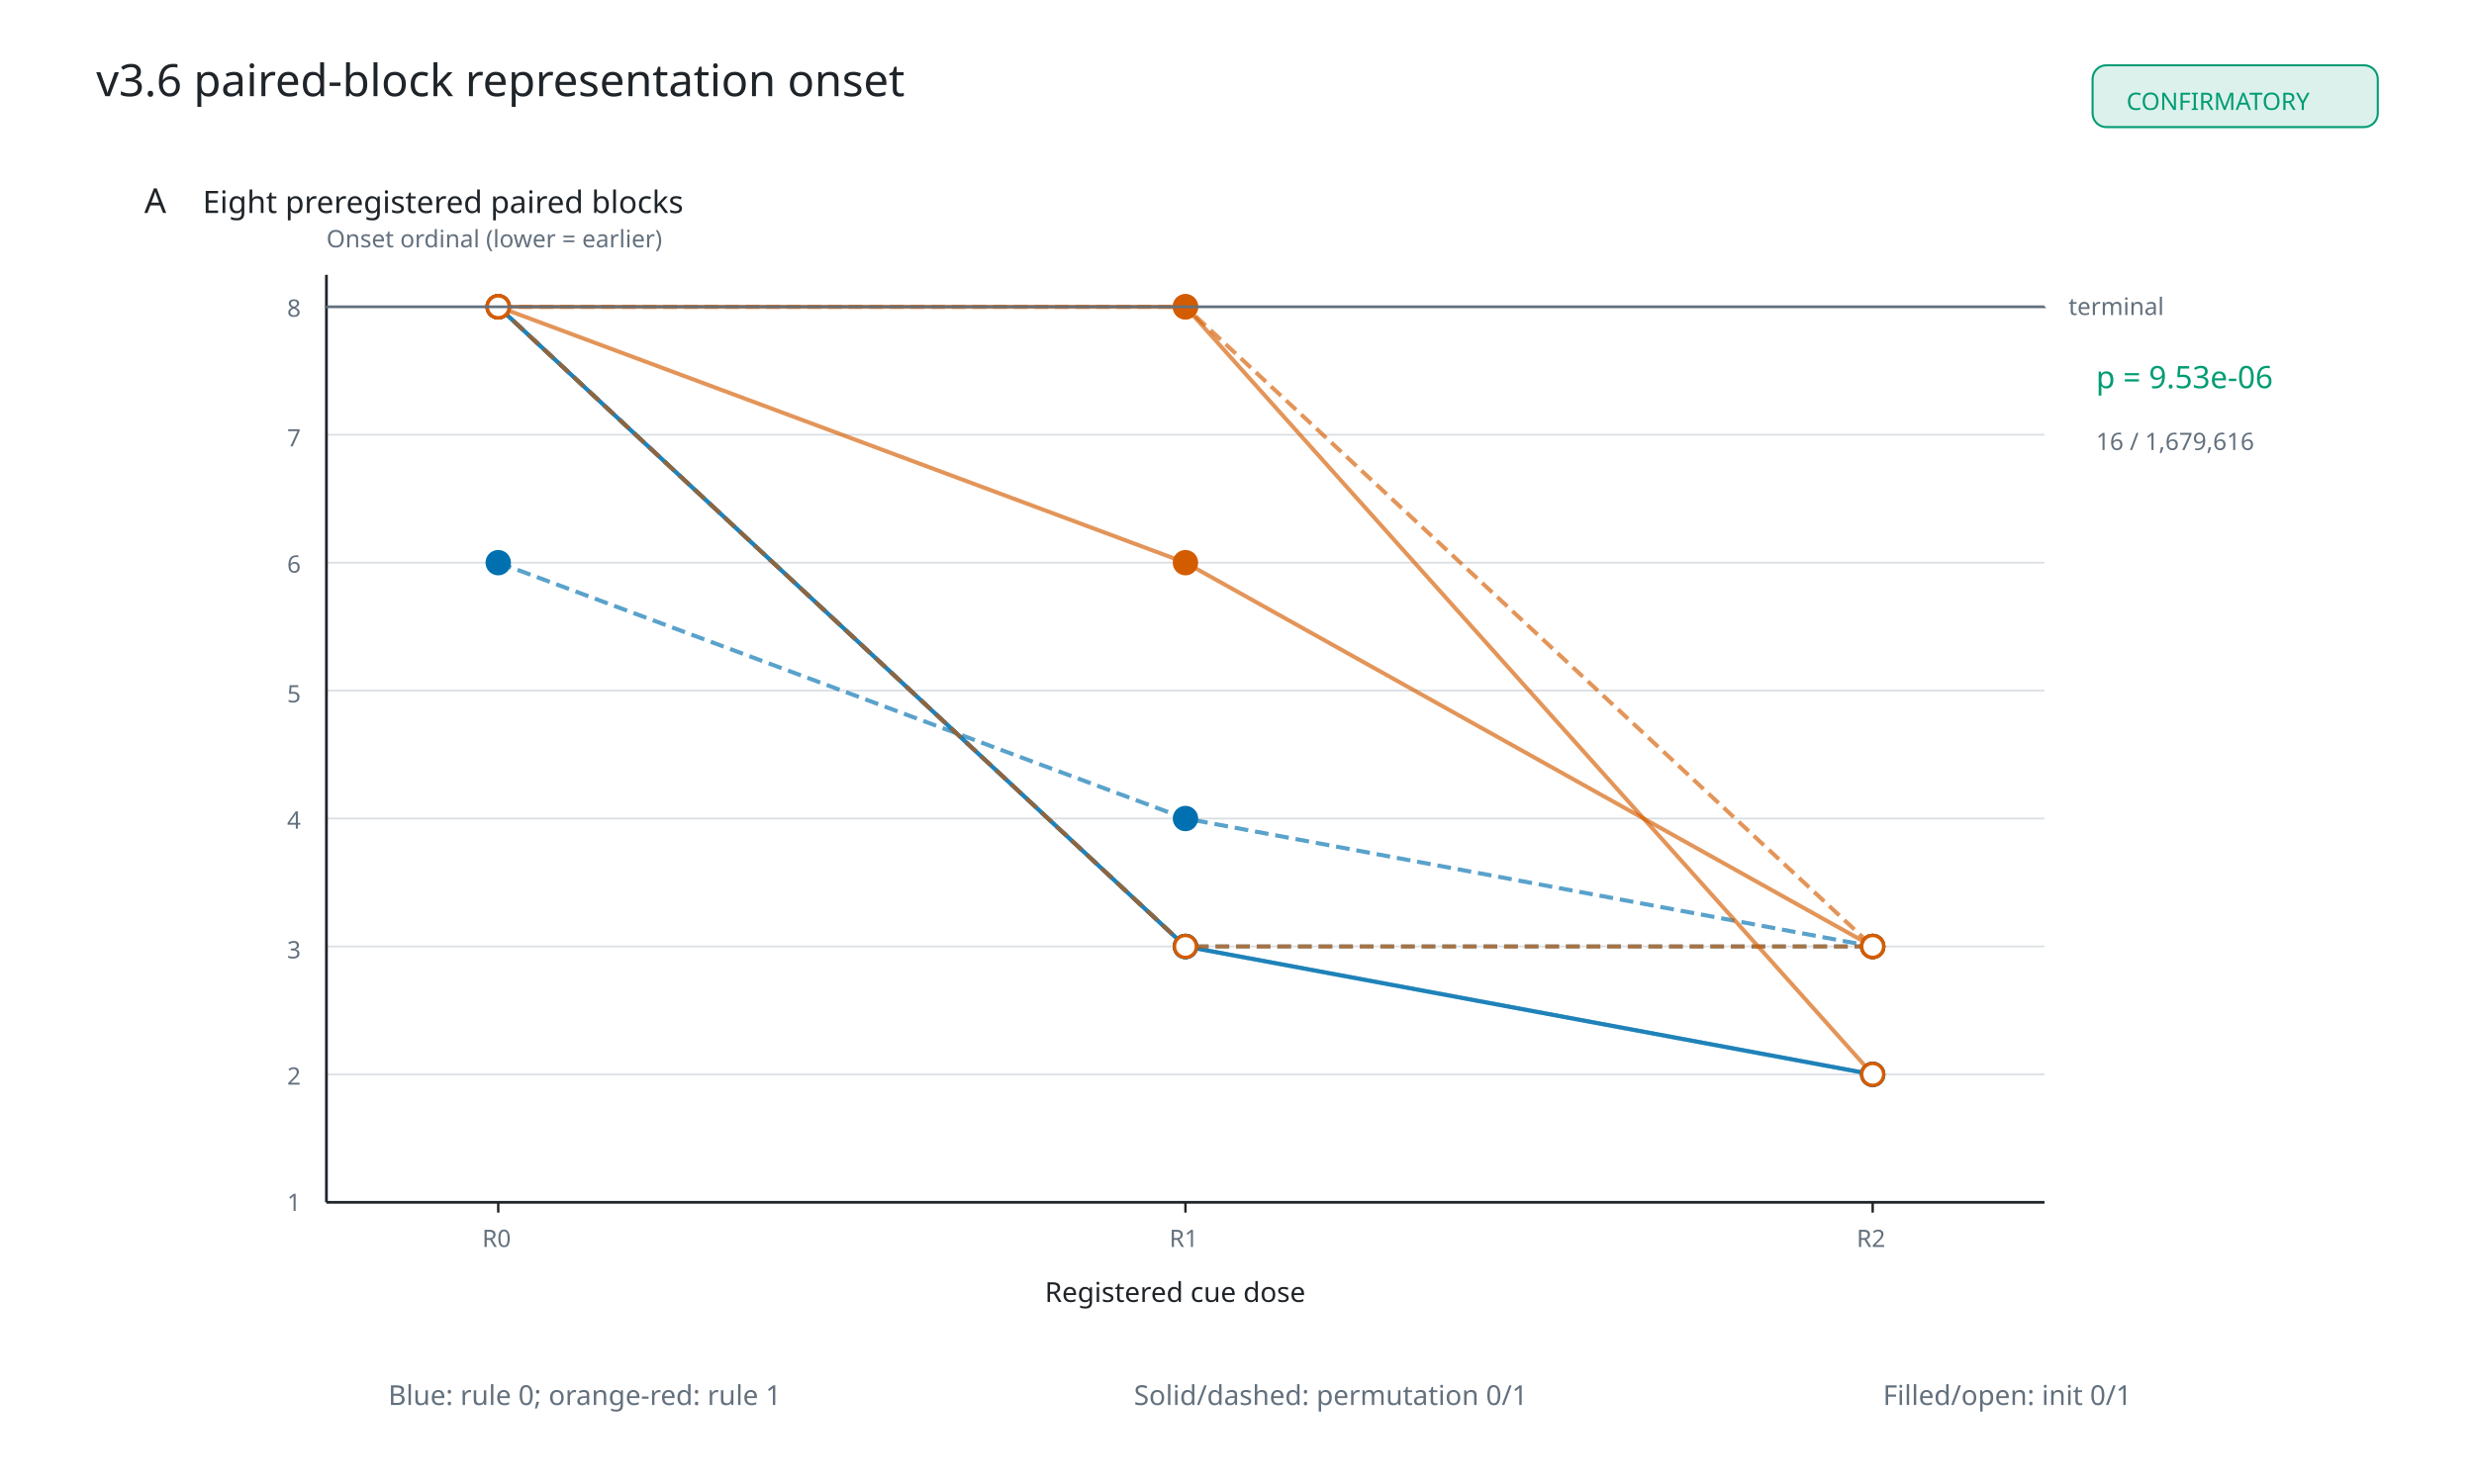
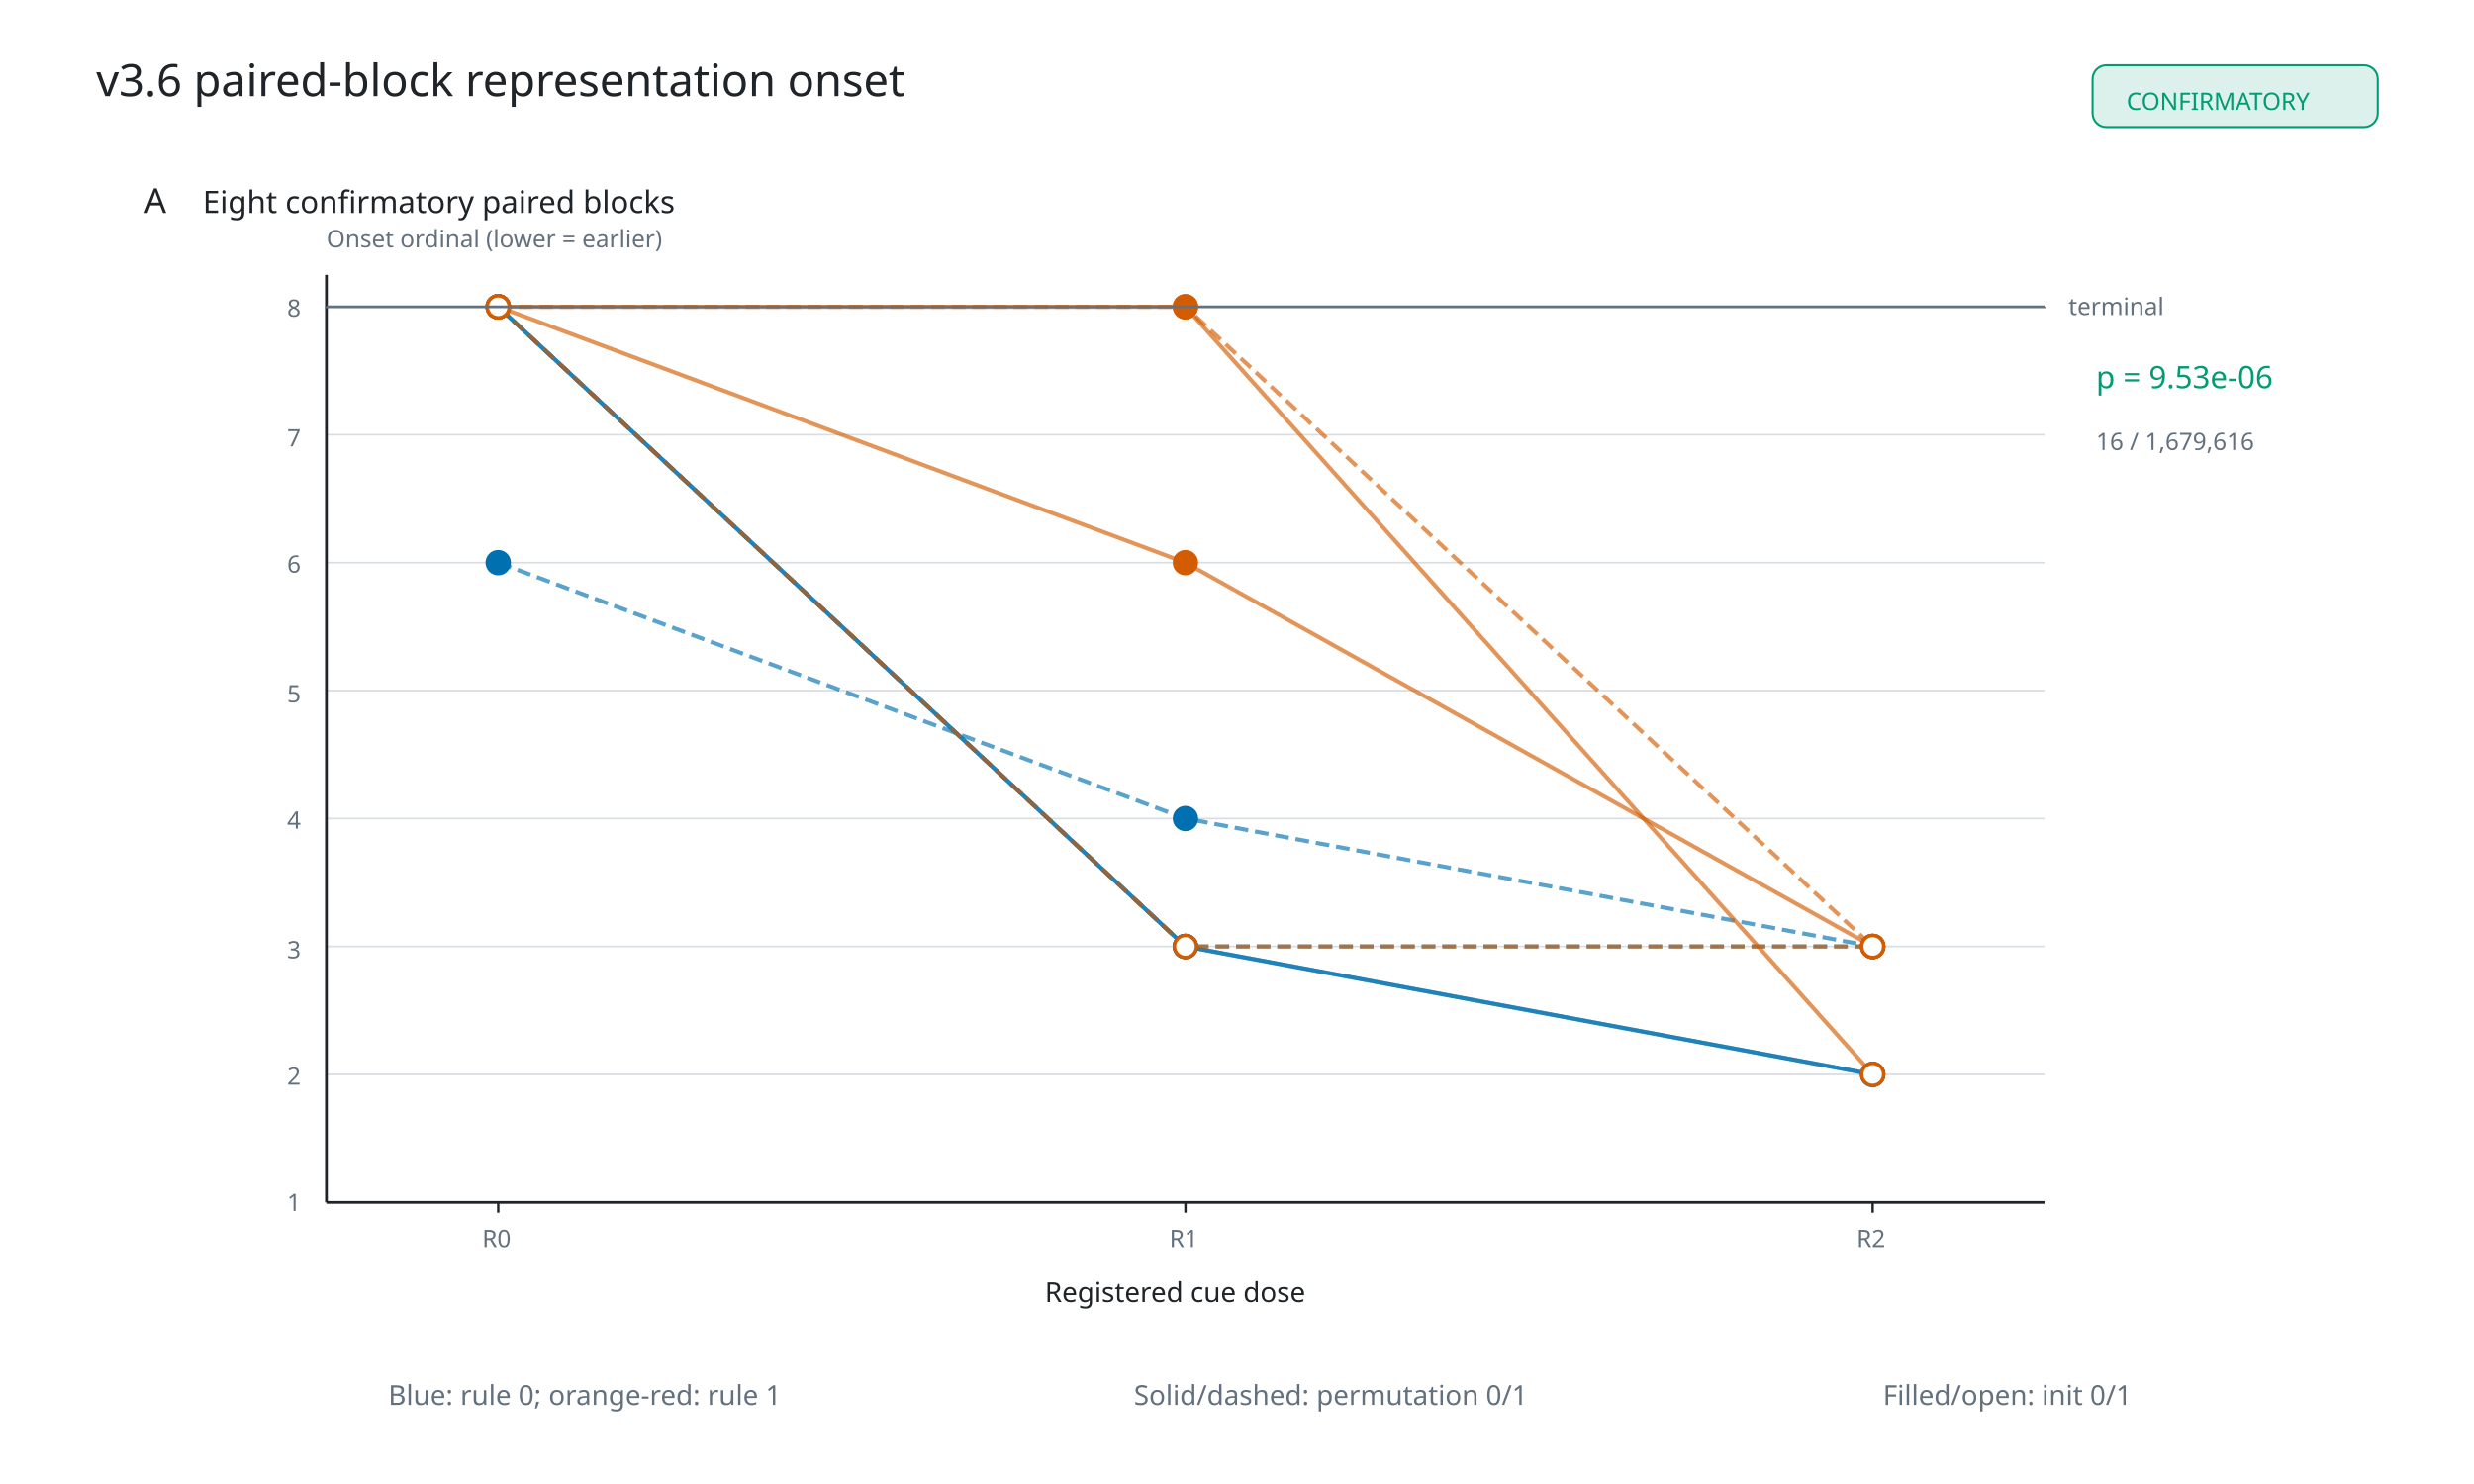
<svg xmlns="http://www.w3.org/2000/svg" width="720" height="432" preserveAspectRatio="xMinYMin meet" viewBox="0 0 720 432" version="1.0" fill-rule="evenodd">
  <clipPath id="clip">
    <rect x="0" y="0" width="720" height="432" />
  </clipPath>
  <g id="group" transform="scale(1,-1) translate(0,-432)" style="clip-path: url(#clip)">
    <g transform="">
      <text x="28" y="404" style="font-family: KeplerVera-Bold; font-size: 13px;fill: rgb(12%,14%,16%); stroke:none;" transform="translate(0,808) scale(1,-1)">v3.6 paired-block representation onset</text>
      <rect x="609" y="395" width="83" height="18" rx="4" ry="4" style="stroke: rgb(0%,61%,45%); stroke-linecap: butt; stroke-width: 0.6; fill: rgb(0%,61%,45%); fill-rule: evenodd; fill-opacity: 0.14;" />
      <text x="618.855" y="400" style="font-family: KeplerVera-Bold; font-size: 7px;fill: rgb(0%,61%,45%); stroke:none;" transform="translate(0,800) scale(1,-1)">CONFIRMATORY</text>
      <text x="42" y="370" style="font-family: KeplerVera-Bold; font-size: 10px;fill: rgb(12%,14%,16%); stroke:none;" transform="translate(0,740) scale(1,-1)">A</text>
-       <text x="59" y="370" style="font-family: KeplerVera-Bold; font-size: 9px;fill: rgb(12%,14%,16%); stroke:none;" transform="translate(0,740) scale(1,-1)">Eight preregistered paired blocks</text>
+       <text x="59" y="370" style="font-family: KeplerVera-Bold; font-size: 9px;fill: rgb(12%,14%,16%); stroke:none;" transform="translate(0,740) scale(1,-1)">Eight confirmatory paired blocks</text>
      <path d="M 95,82 L 595,82 Z" style="stroke: rgb(85%,87%,89%); stroke-linecap: butt; stroke-width: 0.5;" />
      <text x="83.546" y="79.5" style="font-family: KeplerVera; font-size: 7px;fill: rgb(39%,44%,49%); stroke:none;" transform="translate(0,159) scale(1,-1)">1</text>
      <path d="M 95,119.241 L 595,119.241 Z" style="stroke: rgb(85%,87%,89%); stroke-linecap: butt; stroke-width: 0.5;" />
      <text x="83.546" y="116.741" style="font-family: KeplerVera; font-size: 7px;fill: rgb(39%,44%,49%); stroke:none;" transform="translate(0,233) scale(1,-1)">2</text>
      <path d="M 95,156.483 L 595,156.483 Z" style="stroke: rgb(85%,87%,89%); stroke-linecap: butt; stroke-width: 0.5;" />
      <text x="83.546" y="153.983" style="font-family: KeplerVera; font-size: 7px;fill: rgb(39%,44%,49%); stroke:none;" transform="translate(0,307) scale(1,-1)">3</text>
      <path d="M 95,193.724 L 595,193.724 Z" style="stroke: rgb(85%,87%,89%); stroke-linecap: butt; stroke-width: 0.5;" />
      <text x="83.546" y="191.224" style="font-family: KeplerVera; font-size: 7px;fill: rgb(39%,44%,49%); stroke:none;" transform="translate(0,382) scale(1,-1)">4</text>
      <path d="M 95,230.966 L 595,230.966 Z" style="stroke: rgb(85%,87%,89%); stroke-linecap: butt; stroke-width: 0.5;" />
      <text x="83.546" y="228.466" style="font-family: KeplerVera; font-size: 7px;fill: rgb(39%,44%,49%); stroke:none;" transform="translate(0,456) scale(1,-1)">5</text>
      <path d="M 95,268.207 L 595,268.207 Z" style="stroke: rgb(85%,87%,89%); stroke-linecap: butt; stroke-width: 0.5;" />
      <text x="83.546" y="265.707" style="font-family: KeplerVera; font-size: 7px;fill: rgb(39%,44%,49%); stroke:none;" transform="translate(0,531) scale(1,-1)">6</text>
      <path d="M 95,305.448 L 595,305.448 Z" style="stroke: rgb(85%,87%,89%); stroke-linecap: butt; stroke-width: 0.5;" />
      <text x="83.546" y="302.948" style="font-family: KeplerVera; font-size: 7px;fill: rgb(39%,44%,49%); stroke:none;" transform="translate(0,605) scale(1,-1)">7</text>
      <path d="M 95,342.69 L 595,342.69 Z" style="stroke: rgb(85%,87%,89%); stroke-linecap: butt; stroke-width: 0.5;" />
      <text x="83.546" y="340.19" style="font-family: KeplerVera; font-size: 7px;fill: rgb(39%,44%,49%); stroke:none;" transform="translate(0,680) scale(1,-1)">8</text>
      <path d="M 145,82 L 145,79 Z" style="stroke: rgb(12%,14%,16%); stroke-linecap: butt; stroke-width: 0.7;" />
      <text x="140.341" y="69" style="font-family: KeplerVera; font-size: 7px;fill: rgb(39%,44%,49%); stroke:none;" transform="translate(0,138) scale(1,-1)">R0</text>
      <path d="M 345,82 L 345,79 Z" style="stroke: rgb(12%,14%,16%); stroke-linecap: butt; stroke-width: 0.7;" />
      <text x="340.341" y="69" style="font-family: KeplerVera; font-size: 7px;fill: rgb(39%,44%,49%); stroke:none;" transform="translate(0,138) scale(1,-1)">R1</text>
      <path d="M 545,82 L 545,79 Z" style="stroke: rgb(12%,14%,16%); stroke-linecap: butt; stroke-width: 0.7;" />
      <text x="540.341" y="69" style="font-family: KeplerVera; font-size: 7px;fill: rgb(39%,44%,49%); stroke:none;" transform="translate(0,138) scale(1,-1)">R2</text>
      <path d="M 95,82 L 595,82 Z" style="stroke: rgb(12%,14%,16%); stroke-linecap: butt; stroke-width: 0.8;" />
      <path d="M 95,82 L 95,352 Z" style="stroke: rgb(12%,14%,16%); stroke-linecap: butt; stroke-width: 0.8;" />
      <text x="304.082" y="53" style="font-family: KeplerVera; font-size: 8px;fill: rgb(12%,14%,16%); stroke:none;" transform="translate(0,106) scale(1,-1)">Registered cue dose</text>
      <text x="95" y="360" style="font-family: KeplerVera; font-size: 7px;fill: rgb(39%,44%,49%); stroke:none;" transform="translate(0,720) scale(1,-1)">Onset ordinal (lower = earlier)</text>
      <path d="M 145 342.69 L 345 156.483 L 545 119.241 " style="stroke: rgb(0%,44%,69%); stroke-linecap: butt; stroke-width: 1.2; fill: none; fill-rule: evenodd; stroke-opacity: 0.65;" />
      <circle cx="145.0" cy="342.69" r="3.2" style="stroke: rgb(0%,44%,69%); stroke-linecap: butt; stroke-width: 1; fill: rgb(0%,44%,69%); fill-rule: evenodd;" />
      <circle cx="345.0" cy="156.483" r="3.2" style="stroke: rgb(0%,44%,69%); stroke-linecap: butt; stroke-width: 1; fill: rgb(0%,44%,69%); fill-rule: evenodd;" />
      <circle cx="545.0" cy="119.241" r="3.2" style="stroke: rgb(0%,44%,69%); stroke-linecap: butt; stroke-width: 1; fill: rgb(0%,44%,69%); fill-rule: evenodd;" />
      <path d="M 145 342.69 L 345 156.483 L 545 119.241 " style="stroke: rgb(0%,44%,69%); stroke-linecap: butt; stroke-width: 1.2; fill: none; fill-rule: evenodd; stroke-opacity: 0.65;" />
      <circle cx="145.0" cy="342.69" r="3.2" style="stroke: rgb(0%,44%,69%); stroke-linecap: butt; stroke-width: 1; fill: rgb(100%,100%,100%); fill-rule: evenodd;" />
      <circle cx="345.0" cy="156.483" r="3.2" style="stroke: rgb(0%,44%,69%); stroke-linecap: butt; stroke-width: 1; fill: rgb(100%,100%,100%); fill-rule: evenodd;" />
      <circle cx="545.0" cy="119.241" r="3.2" style="stroke: rgb(0%,44%,69%); stroke-linecap: butt; stroke-width: 1; fill: rgb(100%,100%,100%); fill-rule: evenodd;" />
      <path d="M 145 268.207 L 345 193.724 L 545 156.483 " style="stroke: rgb(0%,44%,69%); stroke-linecap: butt; stroke-width: 1.2; fill: none; fill-rule: evenodd; stroke-opacity: 0.65; stroke-dasharray: 4, 2;" />
      <circle cx="145.0" cy="268.207" r="3.2" style="stroke: rgb(0%,44%,69%); stroke-linecap: butt; stroke-width: 1; fill: rgb(0%,44%,69%); fill-rule: evenodd;" />
      <circle cx="345.0" cy="193.724" r="3.2" style="stroke: rgb(0%,44%,69%); stroke-linecap: butt; stroke-width: 1; fill: rgb(0%,44%,69%); fill-rule: evenodd;" />
      <circle cx="545.0" cy="156.483" r="3.2" style="stroke: rgb(0%,44%,69%); stroke-linecap: butt; stroke-width: 1; fill: rgb(0%,44%,69%); fill-rule: evenodd;" />
      <path d="M 145 342.69 L 345 156.483 L 545 156.483 " style="stroke: rgb(0%,44%,69%); stroke-linecap: butt; stroke-width: 1.2; fill: none; fill-rule: evenodd; stroke-opacity: 0.65; stroke-dasharray: 4, 2;" />
      <circle cx="145.0" cy="342.69" r="3.2" style="stroke: rgb(0%,44%,69%); stroke-linecap: butt; stroke-width: 1; fill: rgb(100%,100%,100%); fill-rule: evenodd;" />
      <circle cx="345.0" cy="156.483" r="3.2" style="stroke: rgb(0%,44%,69%); stroke-linecap: butt; stroke-width: 1; fill: rgb(100%,100%,100%); fill-rule: evenodd;" />
      <circle cx="545.0" cy="156.483" r="3.2" style="stroke: rgb(0%,44%,69%); stroke-linecap: butt; stroke-width: 1; fill: rgb(100%,100%,100%); fill-rule: evenodd;" />
      <path d="M 145 342.69 L 345 268.207 L 545 156.483 " style="stroke: rgb(83%,36%,0%); stroke-linecap: butt; stroke-width: 1.2; fill: none; fill-rule: evenodd; stroke-opacity: 0.65;" />
      <circle cx="145.0" cy="342.69" r="3.2" style="stroke: rgb(83%,36%,0%); stroke-linecap: butt; stroke-width: 1; fill: rgb(83%,36%,0%); fill-rule: evenodd;" />
      <circle cx="345.0" cy="268.207" r="3.2" style="stroke: rgb(83%,36%,0%); stroke-linecap: butt; stroke-width: 1; fill: rgb(83%,36%,0%); fill-rule: evenodd;" />
      <circle cx="545.0" cy="156.483" r="3.2" style="stroke: rgb(83%,36%,0%); stroke-linecap: butt; stroke-width: 1; fill: rgb(83%,36%,0%); fill-rule: evenodd;" />
      <path d="M 145 342.69 L 345 342.69 L 545 119.241 " style="stroke: rgb(83%,36%,0%); stroke-linecap: butt; stroke-width: 1.2; fill: none; fill-rule: evenodd; stroke-opacity: 0.65;" />
      <circle cx="145.0" cy="342.69" r="3.2" style="stroke: rgb(83%,36%,0%); stroke-linecap: butt; stroke-width: 1; fill: rgb(100%,100%,100%); fill-rule: evenodd;" />
      <circle cx="345.0" cy="342.69" r="3.2" style="stroke: rgb(83%,36%,0%); stroke-linecap: butt; stroke-width: 1; fill: rgb(100%,100%,100%); fill-rule: evenodd;" />
      <circle cx="545.0" cy="119.241" r="3.2" style="stroke: rgb(83%,36%,0%); stroke-linecap: butt; stroke-width: 1; fill: rgb(100%,100%,100%); fill-rule: evenodd;" />
      <path d="M 145 342.69 L 345 342.69 L 545 156.483 " style="stroke: rgb(83%,36%,0%); stroke-linecap: butt; stroke-width: 1.2; fill: none; fill-rule: evenodd; stroke-opacity: 0.65; stroke-dasharray: 4, 2;" />
      <circle cx="145.0" cy="342.69" r="3.2" style="stroke: rgb(83%,36%,0%); stroke-linecap: butt; stroke-width: 1; fill: rgb(83%,36%,0%); fill-rule: evenodd;" />
      <circle cx="345.0" cy="342.69" r="3.2" style="stroke: rgb(83%,36%,0%); stroke-linecap: butt; stroke-width: 1; fill: rgb(83%,36%,0%); fill-rule: evenodd;" />
      <circle cx="545.0" cy="156.483" r="3.2" style="stroke: rgb(83%,36%,0%); stroke-linecap: butt; stroke-width: 1; fill: rgb(83%,36%,0%); fill-rule: evenodd;" />
      <path d="M 145 342.69 L 345 156.483 L 545 156.483 " style="stroke: rgb(83%,36%,0%); stroke-linecap: butt; stroke-width: 1.2; fill: none; fill-rule: evenodd; stroke-opacity: 0.65; stroke-dasharray: 4, 2;" />
      <circle cx="145.0" cy="342.69" r="3.2" style="stroke: rgb(83%,36%,0%); stroke-linecap: butt; stroke-width: 1; fill: rgb(100%,100%,100%); fill-rule: evenodd;" />
      <circle cx="345.0" cy="156.483" r="3.2" style="stroke: rgb(83%,36%,0%); stroke-linecap: butt; stroke-width: 1; fill: rgb(100%,100%,100%); fill-rule: evenodd;" />
      <circle cx="545.0" cy="156.483" r="3.2" style="stroke: rgb(83%,36%,0%); stroke-linecap: butt; stroke-width: 1; fill: rgb(100%,100%,100%); fill-rule: evenodd;" />
      <path d="M 95,342.69 L 595,342.69 Z" style="stroke: rgb(39%,44%,49%); stroke-linecap: butt; stroke-width: 0.8; stroke-dasharray: 2, 2;" />
      <text x="602" y="340.69" style="font-family: KeplerVera; font-size: 7px;fill: rgb(39%,44%,49%); stroke:none;" transform="translate(0,681) scale(1,-1)">terminal</text>
      <text x="113" y="23" style="font-family: KeplerVera; font-size: 8px;fill: rgb(39%,44%,49%); stroke:none;" transform="translate(0,46) scale(1,-1)">Blue: rule 0; orange-red: rule 1</text>
      <text x="330" y="23" style="font-family: KeplerVera; font-size: 8px;fill: rgb(39%,44%,49%); stroke:none;" transform="translate(0,46) scale(1,-1)">Solid/dashed: permutation 0/1</text>
      <text x="548" y="23" style="font-family: KeplerVera; font-size: 8px;fill: rgb(39%,44%,49%); stroke:none;" transform="translate(0,46) scale(1,-1)">Filled/open: init 0/1</text>
      <text x="610" y="319" style="font-family: KeplerVera-Bold; font-size: 9px;fill: rgb(0%,61%,45%); stroke:none;" transform="translate(0,638) scale(1,-1)">p = 9.53e-06</text>
      <text x="610" y="301" style="font-family: KeplerVera; font-size: 7px;fill: rgb(39%,44%,49%); stroke:none;" transform="translate(0,602) scale(1,-1)">16 / 1,679,616</text>
    </g>
  </g>
</svg>
